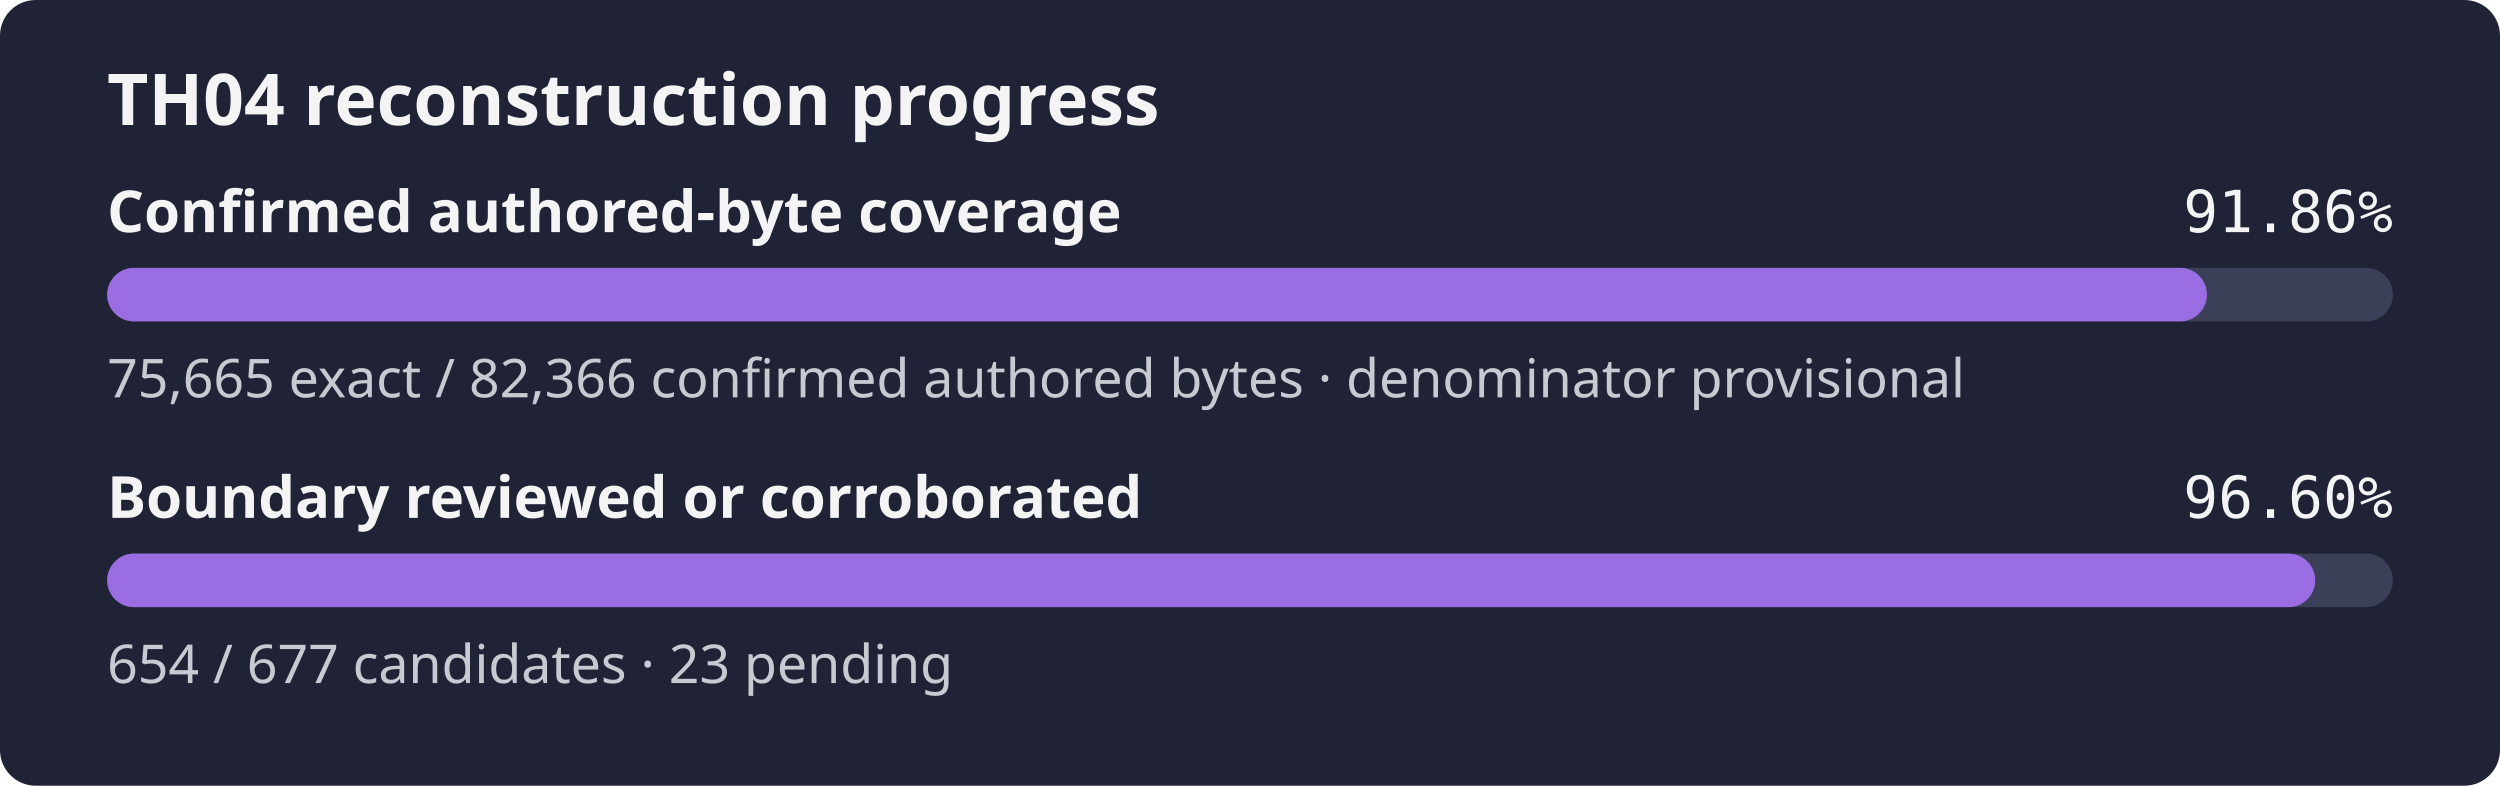
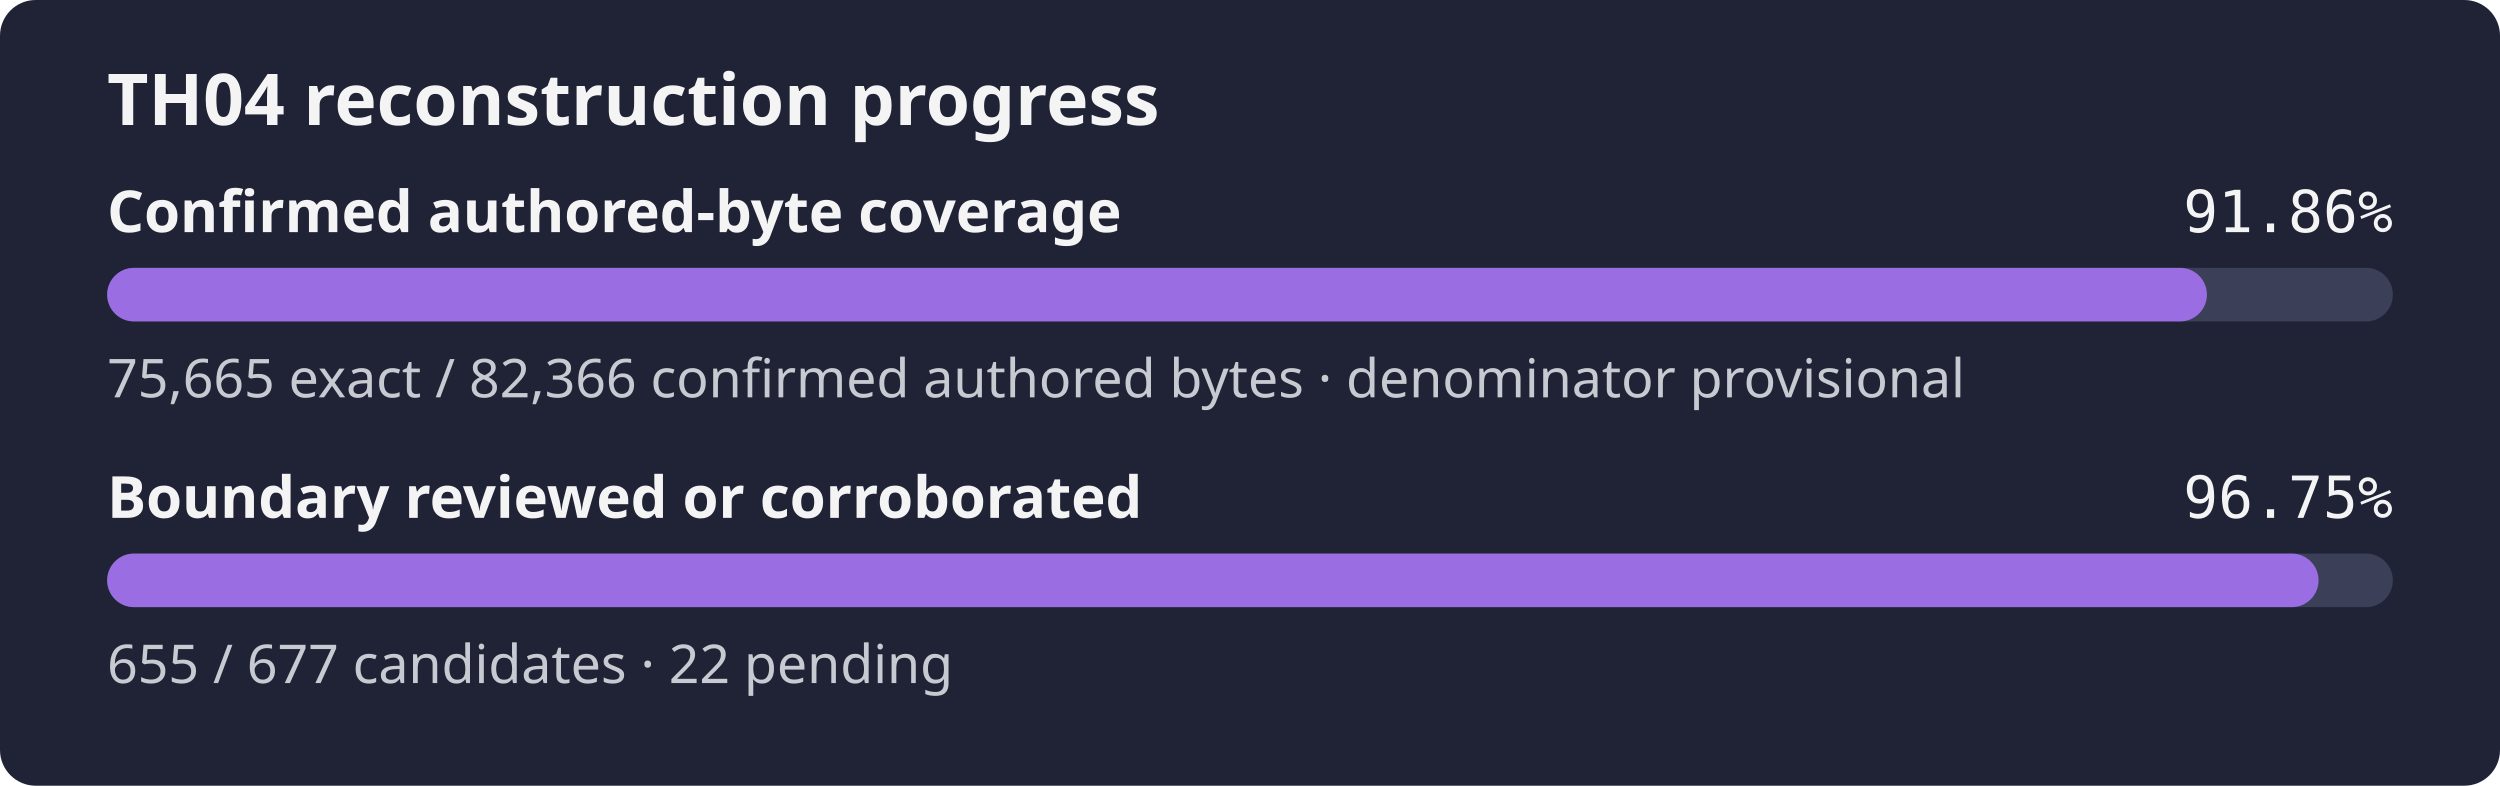
- <svg xmlns="http://www.w3.org/2000/svg" width="560" height="176" role="img" aria-label="TH04 reconstruction progress: 91.86% of the confirmed authored-byte set is exact, boundary reviewed or corroborated 96.60%">
+ <svg xmlns="http://www.w3.org/2000/svg" width="560" height="176" role="img" aria-label="TH04 reconstruction progress: 91.86% of the confirmed authored-byte set is exact, boundary reviewed or corroborated 96.75%">
  <rect width="560" height="176" rx="8" fill="#1f2335" />
  <text x="24" y="28" fill="#f4f4f5" font-family="sans-serif" font-size="16" font-weight="600">TH04 reconstruction progress</text>
  <text x="24" y="52" fill="#f4f4f5" font-family="sans-serif" font-size="13" font-weight="600">Confirmed authored-byte coverage</text>
  <text x="536" y="52" fill="#f4f4f5" text-anchor="end" font-family="monospace" font-size="13">91.86%</text>
  <rect x="24" y="60" width="512" height="12" rx="6" fill="#3b4058" />
  <rect x="24" y="60" width="470.35" height="12" rx="6" fill="#9b6de3" />
  <text x="24" y="89" fill="#c8cad2" font-family="sans-serif" font-size="12">75,665 exact / 82,366 confirmed authored bytes · denominator provisional</text>
  <text x="24" y="116" fill="#f4f4f5" font-family="sans-serif" font-size="13" font-weight="600">Boundary reviewed or corroborated</text>
-   <text x="536" y="116" fill="#f4f4f5" text-anchor="end" font-family="monospace" font-size="13">96.60%</text>
+   <text x="536" y="116" fill="#f4f4f5" text-anchor="end" font-family="monospace" font-size="13">96.75%</text>
  <rect x="24" y="124" width="512" height="12" rx="6" fill="#3b4058" />
-   <rect x="24" y="124" width="494.61" height="12" rx="6" fill="#9b6de3" />
-   <text x="24" y="153" fill="#c8cad2" font-family="sans-serif" font-size="12">654 / 677 candidates · 23 pending</text>
+   <rect x="24" y="124" width="495.36" height="12" rx="6" fill="#9b6de3" />
+   <text x="24" y="153" fill="#c8cad2" font-family="sans-serif" font-size="12">655 / 677 candidates · 22 pending</text>
</svg>
